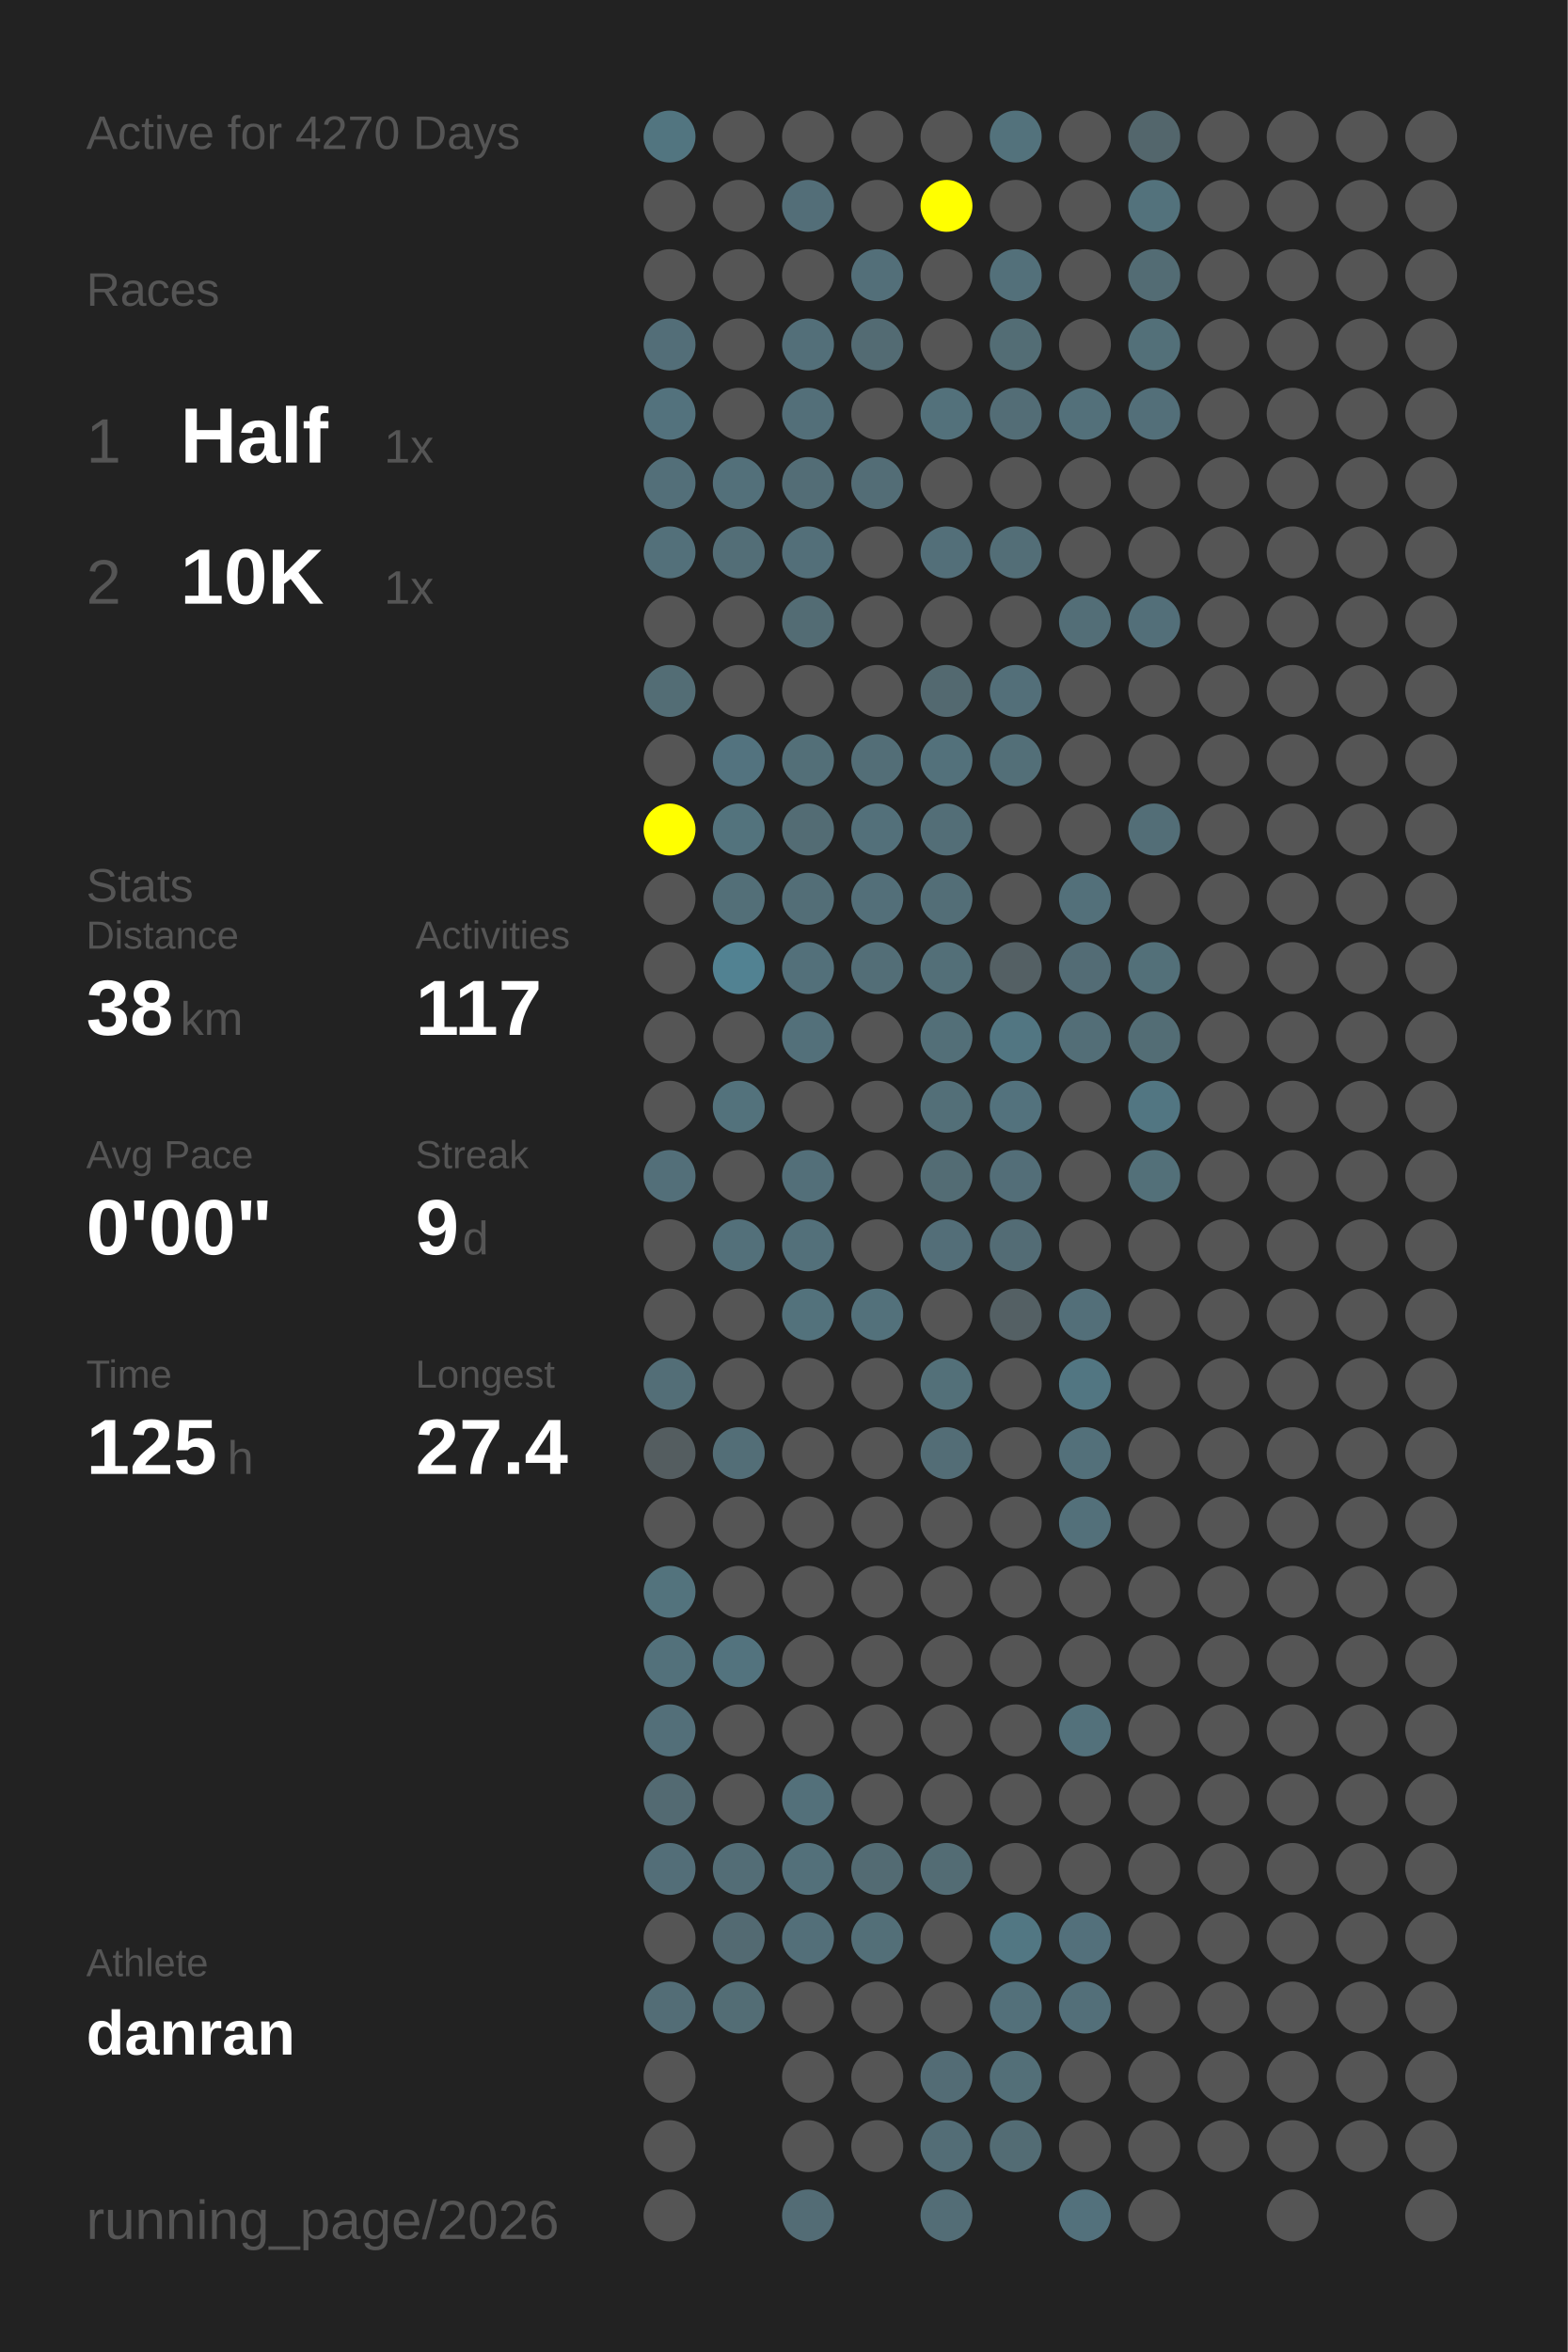
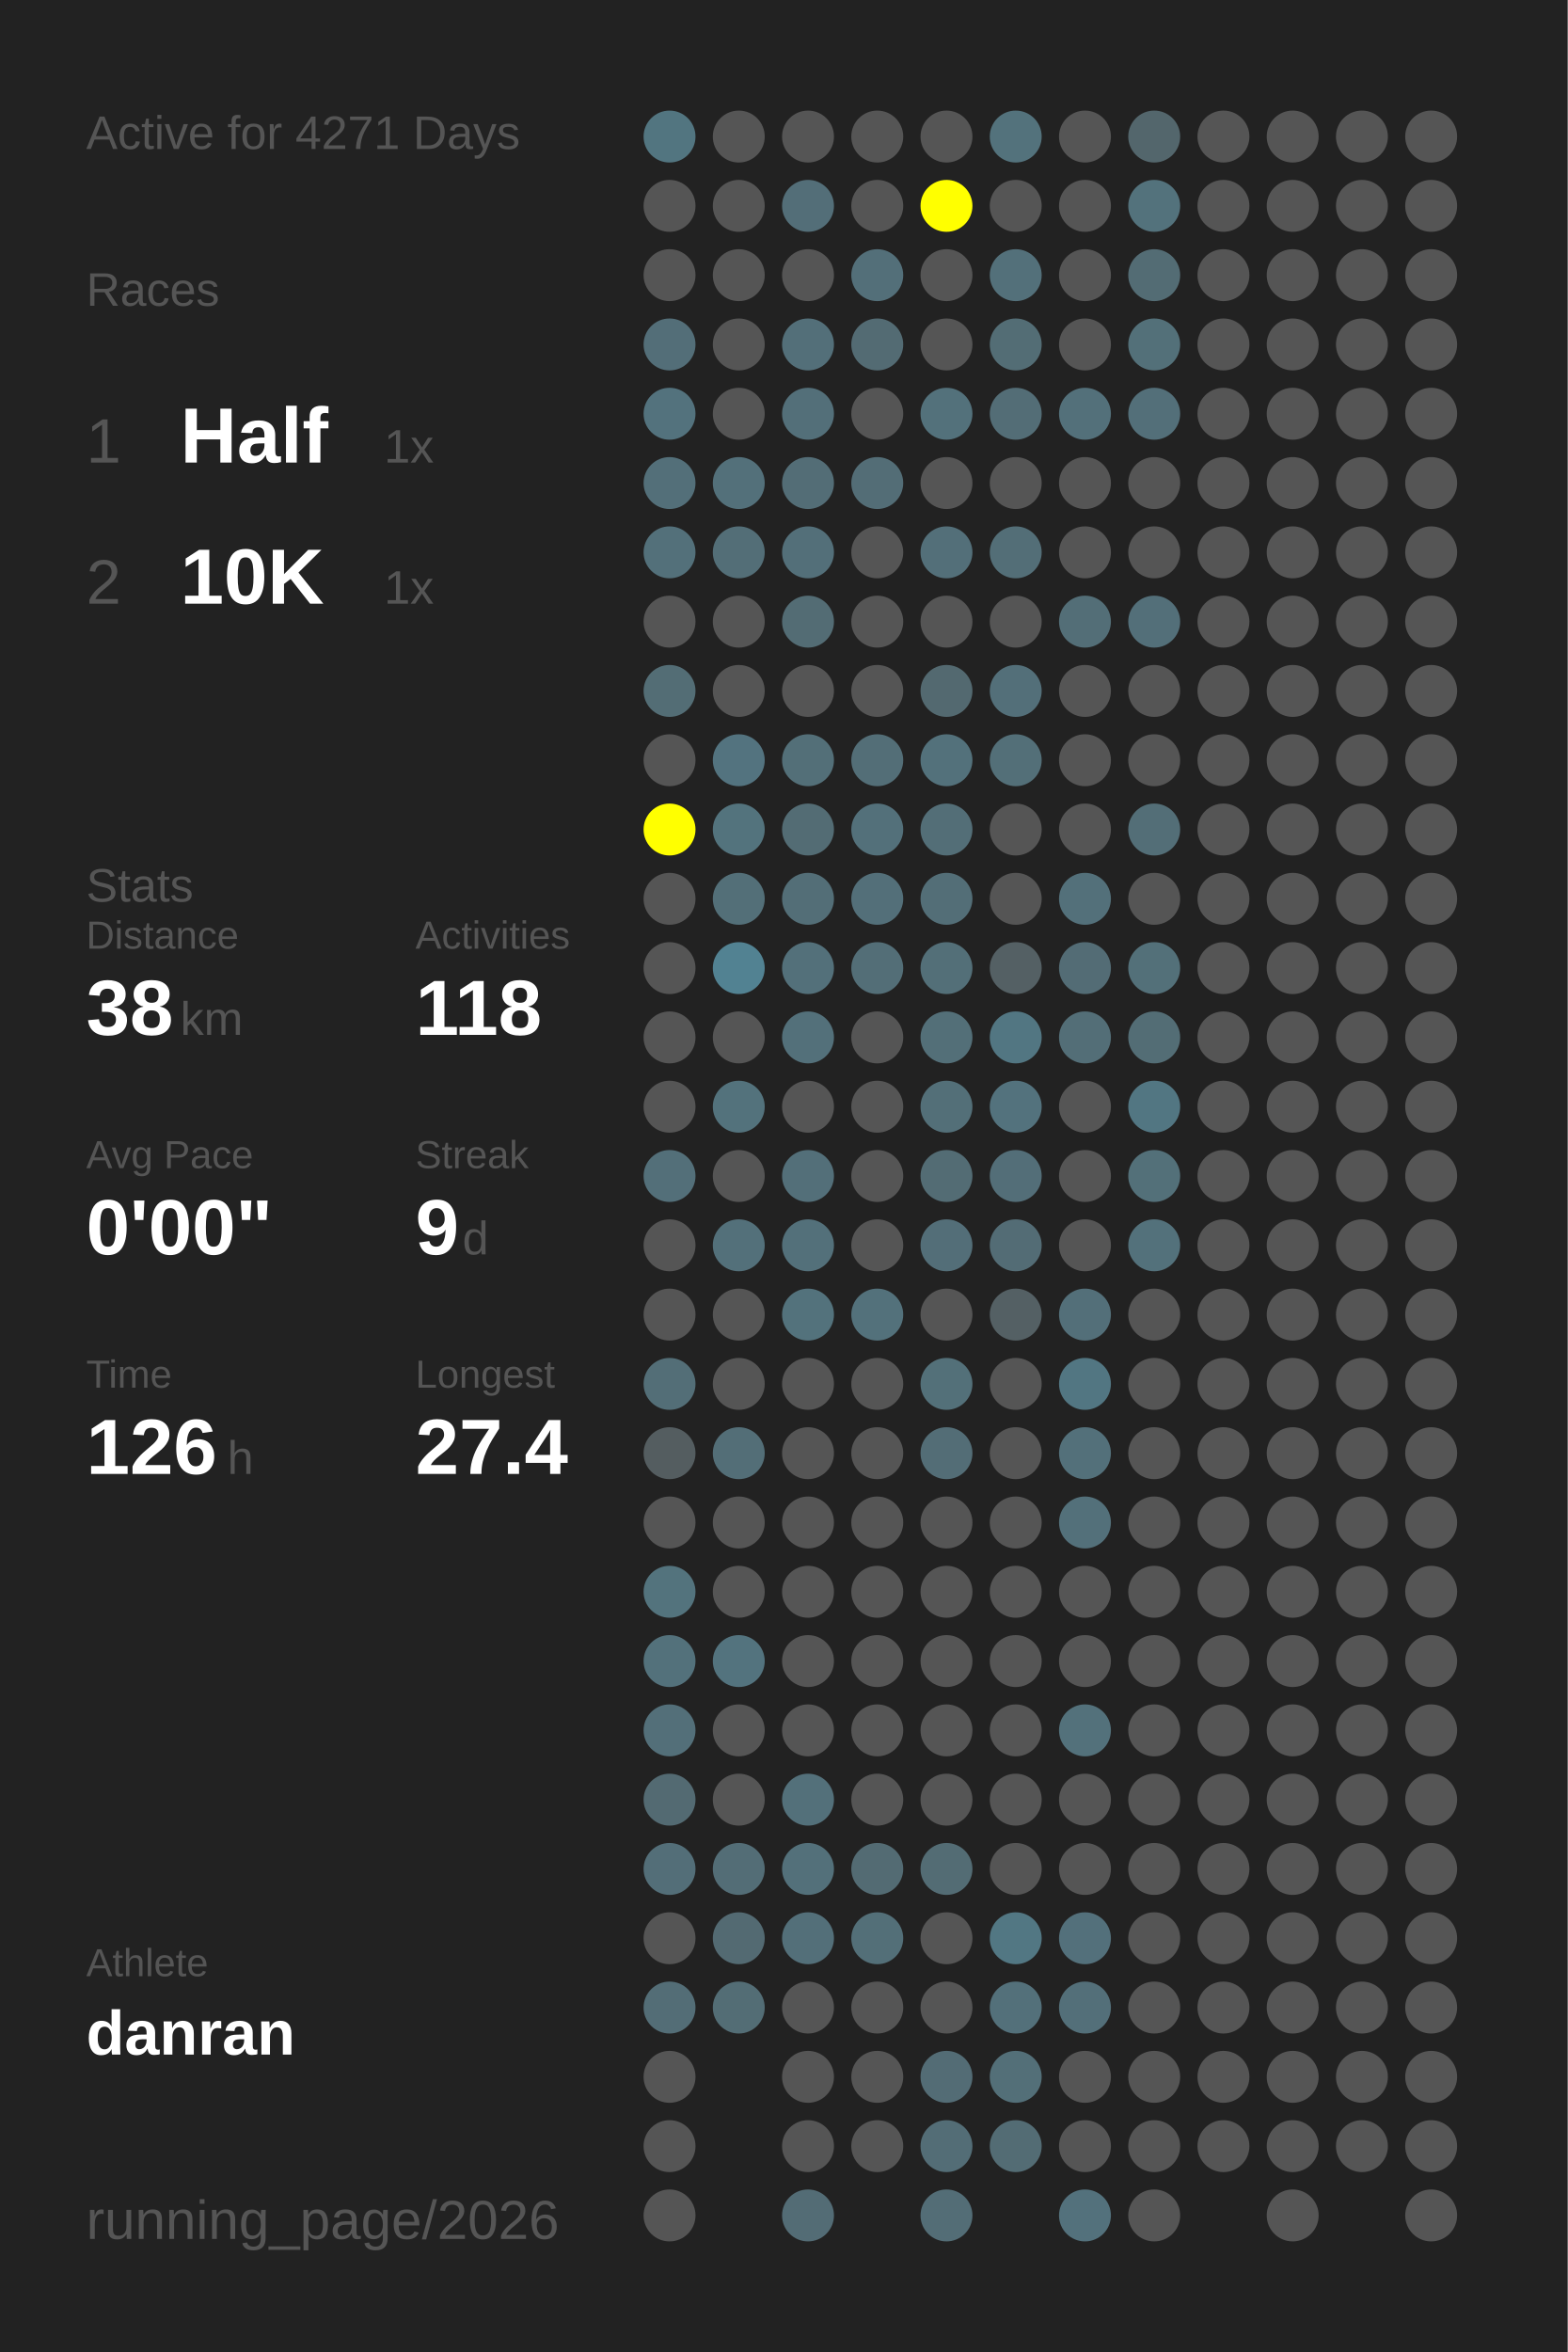
<svg xmlns="http://www.w3.org/2000/svg" baseProfile="full" height="300mm" version="1.1" viewBox="0,0,200,300" width="200mm">
  <defs />
  <rect fill="#222222" height="300" width="200" x="0" y="0" />
-   <text fill="#555555" style="font-size:6px; font-family:Arial;" x="11" y="19">Active for 4270 Days</text>
+   <text fill="#555555" style="font-size:6px; font-family:Arial;" x="11" y="19">Active for 4271 Days</text>
  <text fill="#555555" style="font-size:6px; font-family:Arial;" x="11" y="39">Races</text>
  <text fill="#555555" style="font-size:8px; font-family:Arial;" x="11" y="59">1</text>
  <text fill="#FFFFFF" style="font-size:10px; font-family:Arial; font-weight:bold;" x="23" y="59">Half</text>
  <text fill="#555555" style="font-size:6px; font-family:Arial;" x="49" y="59">1x</text>
  <text fill="#555555" style="font-size:8px; font-family:Arial;" x="11" y="77">2</text>
  <text fill="#FFFFFF" style="font-size:10px; font-family:Arial; font-weight:bold;" x="23" y="77">10K</text>
  <text fill="#555555" style="font-size:6px; font-family:Arial;" x="49" y="77">1x</text>
  <text fill="#555555" style="font-size:6px; font-family:Arial;" x="11" y="115">Stats</text>
  <text fill="#555555" style="font-size:5px; font-family:Arial;" x="11" y="121">Distance</text>
  <text fill="#FFFFFF" style="font-size:10px; font-family:Arial; font-weight:bold;" x="11" y="132">38</text>
  <text fill="#555555" style="font-size:6px; font-family:Arial;" x="23" y="132">km</text>
  <text fill="#555555" style="font-size:5px; font-family:Arial;" x="53" y="121">Activities</text>
-   <text fill="#FFFFFF" style="font-size:10px; font-family:Arial; font-weight:bold;" x="53" y="132">117</text>
+   <text fill="#FFFFFF" style="font-size:10px; font-family:Arial; font-weight:bold;" x="53" y="132">118</text>
  <text fill="#555555" style="font-size:5px; font-family:Arial;" x="11" y="149">Avg Pace</text>
  <text fill="#FFFFFF" style="font-size:10px; font-family:Arial; font-weight:bold;" x="11" y="160">0'00"</text>
  <text fill="#555555" style="font-size:5px; font-family:Arial;" x="53" y="149">Streak</text>
  <text fill="#FFFFFF" style="font-size:10px; font-family:Arial; font-weight:bold;" x="53" y="160">9</text>
  <text fill="#555555" style="font-size:6px; font-family:Arial;" x="59" y="160">d</text>
  <text fill="#555555" style="font-size:5px; font-family:Arial;" x="11" y="177">Time</text>
-   <text fill="#FFFFFF" style="font-size:10px; font-family:Arial; font-weight:bold;" x="11" y="188">125</text>
+   <text fill="#FFFFFF" style="font-size:10px; font-family:Arial; font-weight:bold;" x="11" y="188">126</text>
  <text fill="#555555" style="font-size:6px; font-family:Arial;" x="29" y="188">h</text>
  <text fill="#555555" style="font-size:5px; font-family:Arial;" x="53" y="177">Longest</text>
  <text fill="#FFFFFF" style="font-size:10px; font-family:Arial; font-weight:bold;" x="53" y="188">27.4</text>
  <text fill="#555555" style="font-size:5px; font-family:Arial;" x="11" y="252.065">Athlete</text>
  <text fill="#FFFFFF" style="font-size:8px; font-family:Arial; font-weight:bold;" x="11" y="262.065">danran</text>
  <text fill="#555555" style="font-size:7px; font-family:Arial;" x="11" y="285.581">running_page/2026</text>
  <circle cx="85.417" cy="17.419" fill="#527580" r="3.312" />
  <circle cx="85.417" cy="26.258" fill="#555555" r="3.312" />
  <circle cx="85.417" cy="35.097" fill="#555555" r="3.312" />
  <circle cx="85.417" cy="43.935" fill="#536e78" r="3.312" />
  <circle cx="85.417" cy="52.774" fill="#53727d" r="3.312" />
  <circle cx="85.417" cy="61.613" fill="#536f79" r="3.312" />
  <circle cx="85.417" cy="70.452" fill="#53707a" r="3.312" />
  <circle cx="85.417" cy="79.29" fill="#555555" r="3.312" />
  <circle cx="85.417" cy="88.129" fill="#536d75" r="3.312" />
  <circle cx="85.417" cy="96.968" fill="#555555" r="3.312" />
  <circle cx="85.417" cy="105.806" fill="#FFFF00" r="3.312" />
  <circle cx="85.417" cy="114.645" fill="#555555" r="3.312" />
  <circle cx="85.417" cy="123.484" fill="#555555" r="3.312" />
  <circle cx="85.417" cy="132.323" fill="#555555" r="3.312" />
  <circle cx="85.417" cy="141.161" fill="#555555" r="3.312" />
  <circle cx="85.417" cy="150" fill="#536f79" r="3.312" />
  <circle cx="85.417" cy="158.839" fill="#555555" r="3.312" />
  <circle cx="85.417" cy="167.677" fill="#555555" r="3.312" />
  <circle cx="85.417" cy="176.516" fill="#536e77" r="3.312" />
  <circle cx="85.417" cy="185.355" fill="#545d60" r="3.312" />
  <circle cx="85.417" cy="194.194" fill="#555555" r="3.312" />
  <circle cx="85.417" cy="203.032" fill="#53737d" r="3.312" />
  <circle cx="85.417" cy="211.871" fill="#53717b" r="3.312" />
  <circle cx="85.417" cy="220.71" fill="#536f79" r="3.312" />
  <circle cx="85.417" cy="229.548" fill="#536a72" r="3.312" />
  <circle cx="85.417" cy="238.387" fill="#536e78" r="3.312" />
  <circle cx="85.417" cy="247.226" fill="#555555" r="3.312" />
  <circle cx="85.417" cy="256.065" fill="#536d76" r="3.312" />
  <circle cx="85.417" cy="264.903" fill="#555555" r="3.312" />
  <circle cx="85.417" cy="273.742" fill="#555555" r="3.312" />
  <circle cx="85.417" cy="282.581" fill="#555555" r="3.312" />
  <circle cx="94.25" cy="17.419" fill="#555555" r="3.312" />
  <circle cx="94.25" cy="26.258" fill="#555555" r="3.312" />
  <circle cx="94.25" cy="35.097" fill="#555555" r="3.312" />
  <circle cx="94.25" cy="43.935" fill="#555555" r="3.312" />
  <circle cx="94.25" cy="52.774" fill="#555555" r="3.312" />
  <circle cx="94.25" cy="61.613" fill="#53707a" r="3.312" />
  <circle cx="94.25" cy="70.452" fill="#536e77" r="3.312" />
  <circle cx="94.25" cy="79.29" fill="#555555" r="3.312" />
  <circle cx="94.25" cy="88.129" fill="#555555" r="3.312" />
  <circle cx="94.25" cy="96.968" fill="#53737f" r="3.312" />
  <circle cx="94.25" cy="105.806" fill="#53737d" r="3.312" />
  <circle cx="94.25" cy="114.645" fill="#536f78" r="3.312" />
  <circle cx="94.25" cy="123.484" fill="#528292" r="3.312" />
  <circle cx="94.25" cy="132.323" fill="#555555" r="3.312" />
  <circle cx="94.25" cy="141.161" fill="#53727c" r="3.312" />
  <circle cx="94.25" cy="150" fill="#555555" r="3.312" />
  <circle cx="94.25" cy="158.839" fill="#53707a" r="3.312" />
  <circle cx="94.25" cy="167.677" fill="#555555" r="3.312" />
  <circle cx="94.25" cy="176.516" fill="#555555" r="3.312" />
  <circle cx="94.25" cy="185.355" fill="#536e77" r="3.312" />
  <circle cx="94.25" cy="194.194" fill="#555555" r="3.312" />
  <circle cx="94.25" cy="203.032" fill="#555555" r="3.312" />
  <circle cx="94.25" cy="211.871" fill="#53737e" r="3.312" />
  <circle cx="94.25" cy="220.71" fill="#555555" r="3.312" />
  <circle cx="94.25" cy="229.548" fill="#555555" r="3.312" />
  <circle cx="94.25" cy="238.387" fill="#536d76" r="3.312" />
  <circle cx="94.25" cy="247.226" fill="#536a72" r="3.312" />
  <circle cx="94.25" cy="256.065" fill="#536d75" r="3.312" />
  <circle cx="103.083" cy="17.419" fill="#555555" r="3.312" />
  <circle cx="103.083" cy="26.258" fill="#536e78" r="3.312" />
  <circle cx="103.083" cy="35.097" fill="#555555" r="3.312" />
  <circle cx="103.083" cy="43.935" fill="#536f79" r="3.312" />
  <circle cx="103.083" cy="52.774" fill="#536f79" r="3.312" />
  <circle cx="103.083" cy="61.613" fill="#536d76" r="3.312" />
  <circle cx="103.083" cy="70.452" fill="#536f79" r="3.312" />
  <circle cx="103.083" cy="79.29" fill="#536c74" r="3.312" />
  <circle cx="103.083" cy="88.129" fill="#555555" r="3.312" />
  <circle cx="103.083" cy="96.968" fill="#536f78" r="3.312" />
  <circle cx="103.083" cy="105.806" fill="#536c74" r="3.312" />
  <circle cx="103.083" cy="114.645" fill="#536e77" r="3.312" />
  <circle cx="103.083" cy="123.484" fill="#53707a" r="3.312" />
  <circle cx="103.083" cy="132.323" fill="#53707a" r="3.312" />
  <circle cx="103.083" cy="141.161" fill="#555555" r="3.312" />
  <circle cx="103.083" cy="150" fill="#536f79" r="3.312" />
  <circle cx="103.083" cy="158.839" fill="#53707a" r="3.312" />
  <circle cx="103.083" cy="167.677" fill="#53727c" r="3.312" />
  <circle cx="103.083" cy="176.516" fill="#555555" r="3.312" />
  <circle cx="103.083" cy="185.355" fill="#555555" r="3.312" />
  <circle cx="103.083" cy="194.194" fill="#555555" r="3.312" />
  <circle cx="103.083" cy="203.032" fill="#555555" r="3.312" />
  <circle cx="103.083" cy="211.871" fill="#555555" r="3.312" />
  <circle cx="103.083" cy="220.71" fill="#555555" r="3.312" />
  <circle cx="103.083" cy="229.548" fill="#53707a" r="3.312" />
  <circle cx="103.083" cy="238.387" fill="#53707a" r="3.312" />
  <circle cx="103.083" cy="247.226" fill="#536f79" r="3.312" />
  <circle cx="103.083" cy="256.065" fill="#555555" r="3.312" />
  <circle cx="103.083" cy="264.903" fill="#555555" r="3.312" />
  <circle cx="103.083" cy="273.742" fill="#555555" r="3.312" />
  <circle cx="103.083" cy="282.581" fill="#536c75" r="3.312" />
  <circle cx="111.917" cy="17.419" fill="#555555" r="3.312" />
  <circle cx="111.917" cy="26.258" fill="#555555" r="3.312" />
  <circle cx="111.917" cy="35.097" fill="#536f79" r="3.312" />
  <circle cx="111.917" cy="43.935" fill="#536b73" r="3.312" />
  <circle cx="111.917" cy="52.774" fill="#555555" r="3.312" />
  <circle cx="111.917" cy="61.613" fill="#536d76" r="3.312" />
  <circle cx="111.917" cy="70.452" fill="#555555" r="3.312" />
  <circle cx="111.917" cy="79.29" fill="#555555" r="3.312" />
  <circle cx="111.917" cy="88.129" fill="#555555" r="3.312" />
  <circle cx="111.917" cy="96.968" fill="#536e77" r="3.312" />
  <circle cx="111.917" cy="105.806" fill="#53707a" r="3.312" />
  <circle cx="111.917" cy="114.645" fill="#536f79" r="3.312" />
  <circle cx="111.917" cy="123.484" fill="#536e77" r="3.312" />
  <circle cx="111.917" cy="132.323" fill="#555555" r="3.312" />
  <circle cx="111.917" cy="141.161" fill="#555555" r="3.312" />
  <circle cx="111.917" cy="150" fill="#555555" r="3.312" />
  <circle cx="111.917" cy="158.839" fill="#555555" r="3.312" />
  <circle cx="111.917" cy="167.677" fill="#53717b" r="3.312" />
  <circle cx="111.917" cy="176.516" fill="#555555" r="3.312" />
  <circle cx="111.917" cy="185.355" fill="#555555" r="3.312" />
  <circle cx="111.917" cy="194.194" fill="#555555" r="3.312" />
  <circle cx="111.917" cy="203.032" fill="#555555" r="3.312" />
  <circle cx="111.917" cy="211.871" fill="#555555" r="3.312" />
  <circle cx="111.917" cy="220.71" fill="#555555" r="3.312" />
  <circle cx="111.917" cy="229.548" fill="#555555" r="3.312" />
  <circle cx="111.917" cy="238.387" fill="#536b73" r="3.312" />
  <circle cx="111.917" cy="247.226" fill="#536f78" r="3.312" />
  <circle cx="111.917" cy="256.065" fill="#555555" r="3.312" />
  <circle cx="111.917" cy="264.903" fill="#555555" r="3.312" />
  <circle cx="111.917" cy="273.742" fill="#555555" r="3.312" />
  <circle cx="120.75" cy="17.419" fill="#555555" r="3.312" />
  <circle cx="120.75" cy="26.258" fill="#FFFF00" r="3.312" />
  <circle cx="120.75" cy="35.097" fill="#555555" r="3.312" />
  <circle cx="120.75" cy="43.935" fill="#555555" r="3.312" />
  <circle cx="120.75" cy="52.774" fill="#53717b" r="3.312" />
  <circle cx="120.75" cy="61.613" fill="#555555" r="3.312" />
  <circle cx="120.75" cy="70.452" fill="#536f79" r="3.312" />
  <circle cx="120.75" cy="79.29" fill="#555555" r="3.312" />
  <circle cx="120.75" cy="88.129" fill="#536970" r="3.312" />
  <circle cx="120.75" cy="96.968" fill="#53717b" r="3.312" />
  <circle cx="120.75" cy="105.806" fill="#536e77" r="3.312" />
  <circle cx="120.75" cy="114.645" fill="#536e77" r="3.312" />
  <circle cx="120.75" cy="123.484" fill="#536f78" r="3.312" />
  <circle cx="120.75" cy="132.323" fill="#536f78" r="3.312" />
  <circle cx="120.75" cy="141.161" fill="#536f78" r="3.312" />
  <circle cx="120.75" cy="150" fill="#536c74" r="3.312" />
  <circle cx="120.75" cy="158.839" fill="#536e78" r="3.312" />
  <circle cx="120.75" cy="167.677" fill="#555555" r="3.312" />
  <circle cx="120.75" cy="176.516" fill="#537079" r="3.312" />
  <circle cx="120.75" cy="185.355" fill="#536d76" r="3.312" />
  <circle cx="120.75" cy="194.194" fill="#555555" r="3.312" />
  <circle cx="120.75" cy="203.032" fill="#555555" r="3.312" />
  <circle cx="120.75" cy="211.871" fill="#555555" r="3.312" />
  <circle cx="120.75" cy="220.71" fill="#555555" r="3.312" />
  <circle cx="120.75" cy="229.548" fill="#555555" r="3.312" />
  <circle cx="120.75" cy="238.387" fill="#536c74" r="3.312" />
  <circle cx="120.75" cy="247.226" fill="#555555" r="3.312" />
  <circle cx="120.75" cy="256.065" fill="#555555" r="3.312" />
  <circle cx="120.75" cy="264.903" fill="#536c75" r="3.312" />
  <circle cx="120.75" cy="273.742" fill="#536d76" r="3.312" />
  <circle cx="120.75" cy="282.581" fill="#536d76" r="3.312" />
  <circle cx="129.583" cy="17.419" fill="#53727c" r="3.312" />
  <circle cx="129.583" cy="26.258" fill="#555555" r="3.312" />
  <circle cx="129.583" cy="35.097" fill="#53707a" r="3.312" />
  <circle cx="129.583" cy="43.935" fill="#536d75" r="3.312" />
  <circle cx="129.583" cy="52.774" fill="#536d76" r="3.312" />
  <circle cx="129.583" cy="61.613" fill="#555555" r="3.312" />
  <circle cx="129.583" cy="70.452" fill="#536e77" r="3.312" />
  <circle cx="129.583" cy="79.29" fill="#555555" r="3.312" />
  <circle cx="129.583" cy="88.129" fill="#536f79" r="3.312" />
  <circle cx="129.583" cy="96.968" fill="#536f78" r="3.312" />
  <circle cx="129.583" cy="105.806" fill="#555555" r="3.312" />
  <circle cx="129.583" cy="114.645" fill="#555555" r="3.312" />
  <circle cx="129.583" cy="123.484" fill="#546064" r="3.312" />
  <circle cx="129.583" cy="132.323" fill="#527682" r="3.312" />
  <circle cx="129.583" cy="141.161" fill="#53727d" r="3.312" />
  <circle cx="129.583" cy="150" fill="#536e78" r="3.312" />
  <circle cx="129.583" cy="158.839" fill="#536c75" r="3.312" />
  <circle cx="129.583" cy="167.677" fill="#546064" r="3.312" />
  <circle cx="129.583" cy="176.516" fill="#555555" r="3.312" />
  <circle cx="129.583" cy="185.355" fill="#555555" r="3.312" />
  <circle cx="129.583" cy="194.194" fill="#555555" r="3.312" />
  <circle cx="129.583" cy="203.032" fill="#555555" r="3.312" />
  <circle cx="129.583" cy="211.871" fill="#555555" r="3.312" />
  <circle cx="129.583" cy="220.71" fill="#555555" r="3.312" />
  <circle cx="129.583" cy="229.548" fill="#555555" r="3.312" />
  <circle cx="129.583" cy="238.387" fill="#555555" r="3.312" />
  <circle cx="129.583" cy="247.226" fill="#527783" r="3.312" />
  <circle cx="129.583" cy="256.065" fill="#53707a" r="3.312" />
  <circle cx="129.583" cy="264.903" fill="#536f78" r="3.312" />
  <circle cx="129.583" cy="273.742" fill="#536c74" r="3.312" />
  <circle cx="138.417" cy="17.419" fill="#555555" r="3.312" />
  <circle cx="138.417" cy="26.258" fill="#555555" r="3.312" />
  <circle cx="138.417" cy="35.097" fill="#555555" r="3.312" />
  <circle cx="138.417" cy="43.935" fill="#555555" r="3.312" />
  <circle cx="138.417" cy="52.774" fill="#53707a" r="3.312" />
  <circle cx="138.417" cy="61.613" fill="#555555" r="3.312" />
  <circle cx="138.417" cy="70.452" fill="#555555" r="3.312" />
  <circle cx="138.417" cy="79.29" fill="#536e77" r="3.312" />
  <circle cx="138.417" cy="88.129" fill="#555555" r="3.312" />
  <circle cx="138.417" cy="96.968" fill="#555555" r="3.312" />
  <circle cx="138.417" cy="105.806" fill="#555555" r="3.312" />
  <circle cx="138.417" cy="114.645" fill="#53707a" r="3.312" />
  <circle cx="138.417" cy="123.484" fill="#536c75" r="3.312" />
  <circle cx="138.417" cy="132.323" fill="#536e77" r="3.312" />
  <circle cx="138.417" cy="141.161" fill="#555555" r="3.312" />
  <circle cx="138.417" cy="150" fill="#555555" r="3.312" />
  <circle cx="138.417" cy="158.839" fill="#555555" r="3.312" />
  <circle cx="138.417" cy="167.677" fill="#536f79" r="3.312" />
  <circle cx="138.417" cy="176.516" fill="#527682" r="3.312" />
  <circle cx="138.417" cy="185.355" fill="#53707a" r="3.312" />
  <circle cx="138.417" cy="194.194" fill="#53707a" r="3.312" />
  <circle cx="138.417" cy="203.032" fill="#555555" r="3.312" />
  <circle cx="138.417" cy="211.871" fill="#555555" r="3.312" />
  <circle cx="138.417" cy="220.71" fill="#53717b" r="3.312" />
  <circle cx="138.417" cy="229.548" fill="#555555" r="3.312" />
  <circle cx="138.417" cy="238.387" fill="#555555" r="3.312" />
  <circle cx="138.417" cy="247.226" fill="#53707b" r="3.312" />
  <circle cx="138.417" cy="256.065" fill="#536f79" r="3.312" />
  <circle cx="138.417" cy="264.903" fill="#555555" r="3.312" />
  <circle cx="138.417" cy="273.742" fill="#555555" r="3.312" />
  <circle cx="138.417" cy="282.581" fill="#53717c" r="3.312" />
  <circle cx="147.25" cy="17.419" fill="#53666c" r="3.312" />
  <circle cx="147.25" cy="26.258" fill="#53727c" r="3.312" />
  <circle cx="147.25" cy="35.097" fill="#536c74" r="3.312" />
  <circle cx="147.25" cy="43.935" fill="#537079" r="3.312" />
  <circle cx="147.25" cy="52.774" fill="#536f79" r="3.312" />
  <circle cx="147.25" cy="61.613" fill="#555555" r="3.312" />
  <circle cx="147.25" cy="70.452" fill="#555555" r="3.312" />
  <circle cx="147.25" cy="79.29" fill="#536f79" r="3.312" />
  <circle cx="147.25" cy="88.129" fill="#555555" r="3.312" />
  <circle cx="147.25" cy="96.968" fill="#555555" r="3.312" />
  <circle cx="147.25" cy="105.806" fill="#536e77" r="3.312" />
  <circle cx="147.25" cy="114.645" fill="#555555" r="3.312" />
  <circle cx="147.25" cy="123.484" fill="#537079" r="3.312" />
  <circle cx="147.25" cy="132.323" fill="#536d75" r="3.312" />
  <circle cx="147.25" cy="141.161" fill="#527682" r="3.312" />
  <circle cx="147.25" cy="150" fill="#537079" r="3.312" />
-   <circle cx="147.25" cy="158.839" fill="#555555" r="3.312" />
+   <circle cx="147.25" cy="158.839" fill="#53717b" r="3.312" />
  <circle cx="147.25" cy="167.677" fill="#555555" r="3.312" />
  <circle cx="147.25" cy="176.516" fill="#555555" r="3.312" />
  <circle cx="147.25" cy="185.355" fill="#555555" r="3.312" />
  <circle cx="147.25" cy="194.194" fill="#555555" r="3.312" />
  <circle cx="147.25" cy="203.032" fill="#555555" r="3.312" />
  <circle cx="147.25" cy="211.871" fill="#555555" r="3.312" />
  <circle cx="147.25" cy="220.71" fill="#555555" r="3.312" />
  <circle cx="147.25" cy="229.548" fill="#555555" r="3.312" />
  <circle cx="147.25" cy="238.387" fill="#555555" r="3.312" />
  <circle cx="147.25" cy="247.226" fill="#555555" r="3.312" />
  <circle cx="147.25" cy="256.065" fill="#555555" r="3.312" />
  <circle cx="147.25" cy="264.903" fill="#555555" r="3.312" />
  <circle cx="147.25" cy="273.742" fill="#555555" r="3.312" />
  <circle cx="147.25" cy="282.581" fill="#555555" r="3.312" />
  <circle cx="156.083" cy="17.419" fill="#555555" r="3.312" />
  <circle cx="156.083" cy="26.258" fill="#555555" r="3.312" />
  <circle cx="156.083" cy="35.097" fill="#555555" r="3.312" />
  <circle cx="156.083" cy="43.935" fill="#555555" r="3.312" />
  <circle cx="156.083" cy="52.774" fill="#555555" r="3.312" />
  <circle cx="156.083" cy="61.613" fill="#555555" r="3.312" />
  <circle cx="156.083" cy="70.452" fill="#555555" r="3.312" />
  <circle cx="156.083" cy="79.29" fill="#555555" r="3.312" />
  <circle cx="156.083" cy="88.129" fill="#555555" r="3.312" />
  <circle cx="156.083" cy="96.968" fill="#555555" r="3.312" />
  <circle cx="156.083" cy="105.806" fill="#555555" r="3.312" />
  <circle cx="156.083" cy="114.645" fill="#555555" r="3.312" />
  <circle cx="156.083" cy="123.484" fill="#555555" r="3.312" />
  <circle cx="156.083" cy="132.323" fill="#555555" r="3.312" />
  <circle cx="156.083" cy="141.161" fill="#555555" r="3.312" />
  <circle cx="156.083" cy="150" fill="#555555" r="3.312" />
  <circle cx="156.083" cy="158.839" fill="#555555" r="3.312" />
  <circle cx="156.083" cy="167.677" fill="#555555" r="3.312" />
  <circle cx="156.083" cy="176.516" fill="#555555" r="3.312" />
  <circle cx="156.083" cy="185.355" fill="#555555" r="3.312" />
  <circle cx="156.083" cy="194.194" fill="#555555" r="3.312" />
  <circle cx="156.083" cy="203.032" fill="#555555" r="3.312" />
  <circle cx="156.083" cy="211.871" fill="#555555" r="3.312" />
  <circle cx="156.083" cy="220.71" fill="#555555" r="3.312" />
  <circle cx="156.083" cy="229.548" fill="#555555" r="3.312" />
  <circle cx="156.083" cy="238.387" fill="#555555" r="3.312" />
  <circle cx="156.083" cy="247.226" fill="#555555" r="3.312" />
  <circle cx="156.083" cy="256.065" fill="#555555" r="3.312" />
  <circle cx="156.083" cy="264.903" fill="#555555" r="3.312" />
  <circle cx="156.083" cy="273.742" fill="#555555" r="3.312" />
  <circle cx="164.917" cy="17.419" fill="#555555" r="3.312" />
  <circle cx="164.917" cy="26.258" fill="#555555" r="3.312" />
  <circle cx="164.917" cy="35.097" fill="#555555" r="3.312" />
  <circle cx="164.917" cy="43.935" fill="#555555" r="3.312" />
  <circle cx="164.917" cy="52.774" fill="#555555" r="3.312" />
  <circle cx="164.917" cy="61.613" fill="#555555" r="3.312" />
  <circle cx="164.917" cy="70.452" fill="#555555" r="3.312" />
  <circle cx="164.917" cy="79.29" fill="#555555" r="3.312" />
  <circle cx="164.917" cy="88.129" fill="#555555" r="3.312" />
  <circle cx="164.917" cy="96.968" fill="#555555" r="3.312" />
  <circle cx="164.917" cy="105.806" fill="#555555" r="3.312" />
  <circle cx="164.917" cy="114.645" fill="#555555" r="3.312" />
  <circle cx="164.917" cy="123.484" fill="#555555" r="3.312" />
  <circle cx="164.917" cy="132.323" fill="#555555" r="3.312" />
  <circle cx="164.917" cy="141.161" fill="#555555" r="3.312" />
  <circle cx="164.917" cy="150" fill="#555555" r="3.312" />
  <circle cx="164.917" cy="158.839" fill="#555555" r="3.312" />
  <circle cx="164.917" cy="167.677" fill="#555555" r="3.312" />
  <circle cx="164.917" cy="176.516" fill="#555555" r="3.312" />
  <circle cx="164.917" cy="185.355" fill="#555555" r="3.312" />
  <circle cx="164.917" cy="194.194" fill="#555555" r="3.312" />
  <circle cx="164.917" cy="203.032" fill="#555555" r="3.312" />
  <circle cx="164.917" cy="211.871" fill="#555555" r="3.312" />
  <circle cx="164.917" cy="220.71" fill="#555555" r="3.312" />
  <circle cx="164.917" cy="229.548" fill="#555555" r="3.312" />
  <circle cx="164.917" cy="238.387" fill="#555555" r="3.312" />
  <circle cx="164.917" cy="247.226" fill="#555555" r="3.312" />
  <circle cx="164.917" cy="256.065" fill="#555555" r="3.312" />
  <circle cx="164.917" cy="264.903" fill="#555555" r="3.312" />
  <circle cx="164.917" cy="273.742" fill="#555555" r="3.312" />
  <circle cx="164.917" cy="282.581" fill="#555555" r="3.312" />
  <circle cx="173.75" cy="17.419" fill="#555555" r="3.312" />
  <circle cx="173.75" cy="26.258" fill="#555555" r="3.312" />
  <circle cx="173.75" cy="35.097" fill="#555555" r="3.312" />
  <circle cx="173.75" cy="43.935" fill="#555555" r="3.312" />
  <circle cx="173.75" cy="52.774" fill="#555555" r="3.312" />
  <circle cx="173.75" cy="61.613" fill="#555555" r="3.312" />
  <circle cx="173.75" cy="70.452" fill="#555555" r="3.312" />
  <circle cx="173.75" cy="79.29" fill="#555555" r="3.312" />
  <circle cx="173.75" cy="88.129" fill="#555555" r="3.312" />
  <circle cx="173.75" cy="96.968" fill="#555555" r="3.312" />
  <circle cx="173.75" cy="105.806" fill="#555555" r="3.312" />
  <circle cx="173.75" cy="114.645" fill="#555555" r="3.312" />
  <circle cx="173.75" cy="123.484" fill="#555555" r="3.312" />
  <circle cx="173.75" cy="132.323" fill="#555555" r="3.312" />
  <circle cx="173.75" cy="141.161" fill="#555555" r="3.312" />
  <circle cx="173.75" cy="150" fill="#555555" r="3.312" />
  <circle cx="173.75" cy="158.839" fill="#555555" r="3.312" />
  <circle cx="173.75" cy="167.677" fill="#555555" r="3.312" />
  <circle cx="173.75" cy="176.516" fill="#555555" r="3.312" />
  <circle cx="173.75" cy="185.355" fill="#555555" r="3.312" />
  <circle cx="173.75" cy="194.194" fill="#555555" r="3.312" />
  <circle cx="173.75" cy="203.032" fill="#555555" r="3.312" />
  <circle cx="173.75" cy="211.871" fill="#555555" r="3.312" />
  <circle cx="173.75" cy="220.71" fill="#555555" r="3.312" />
  <circle cx="173.75" cy="229.548" fill="#555555" r="3.312" />
  <circle cx="173.75" cy="238.387" fill="#555555" r="3.312" />
  <circle cx="173.75" cy="247.226" fill="#555555" r="3.312" />
  <circle cx="173.75" cy="256.065" fill="#555555" r="3.312" />
  <circle cx="173.75" cy="264.903" fill="#555555" r="3.312" />
  <circle cx="173.75" cy="273.742" fill="#555555" r="3.312" />
  <circle cx="182.583" cy="17.419" fill="#555555" r="3.312" />
  <circle cx="182.583" cy="26.258" fill="#555555" r="3.312" />
  <circle cx="182.583" cy="35.097" fill="#555555" r="3.312" />
  <circle cx="182.583" cy="43.935" fill="#555555" r="3.312" />
  <circle cx="182.583" cy="52.774" fill="#555555" r="3.312" />
  <circle cx="182.583" cy="61.613" fill="#555555" r="3.312" />
  <circle cx="182.583" cy="70.452" fill="#555555" r="3.312" />
  <circle cx="182.583" cy="79.29" fill="#555555" r="3.312" />
  <circle cx="182.583" cy="88.129" fill="#555555" r="3.312" />
  <circle cx="182.583" cy="96.968" fill="#555555" r="3.312" />
  <circle cx="182.583" cy="105.806" fill="#555555" r="3.312" />
  <circle cx="182.583" cy="114.645" fill="#555555" r="3.312" />
  <circle cx="182.583" cy="123.484" fill="#555555" r="3.312" />
  <circle cx="182.583" cy="132.323" fill="#555555" r="3.312" />
  <circle cx="182.583" cy="141.161" fill="#555555" r="3.312" />
  <circle cx="182.583" cy="150" fill="#555555" r="3.312" />
  <circle cx="182.583" cy="158.839" fill="#555555" r="3.312" />
  <circle cx="182.583" cy="167.677" fill="#555555" r="3.312" />
  <circle cx="182.583" cy="176.516" fill="#555555" r="3.312" />
  <circle cx="182.583" cy="185.355" fill="#555555" r="3.312" />
  <circle cx="182.583" cy="194.194" fill="#555555" r="3.312" />
  <circle cx="182.583" cy="203.032" fill="#555555" r="3.312" />
  <circle cx="182.583" cy="211.871" fill="#555555" r="3.312" />
  <circle cx="182.583" cy="220.71" fill="#555555" r="3.312" />
  <circle cx="182.583" cy="229.548" fill="#555555" r="3.312" />
  <circle cx="182.583" cy="238.387" fill="#555555" r="3.312" />
  <circle cx="182.583" cy="247.226" fill="#555555" r="3.312" />
  <circle cx="182.583" cy="256.065" fill="#555555" r="3.312" />
  <circle cx="182.583" cy="264.903" fill="#555555" r="3.312" />
  <circle cx="182.583" cy="273.742" fill="#555555" r="3.312" />
  <circle cx="182.583" cy="282.581" fill="#555555" r="3.312" />
</svg>
